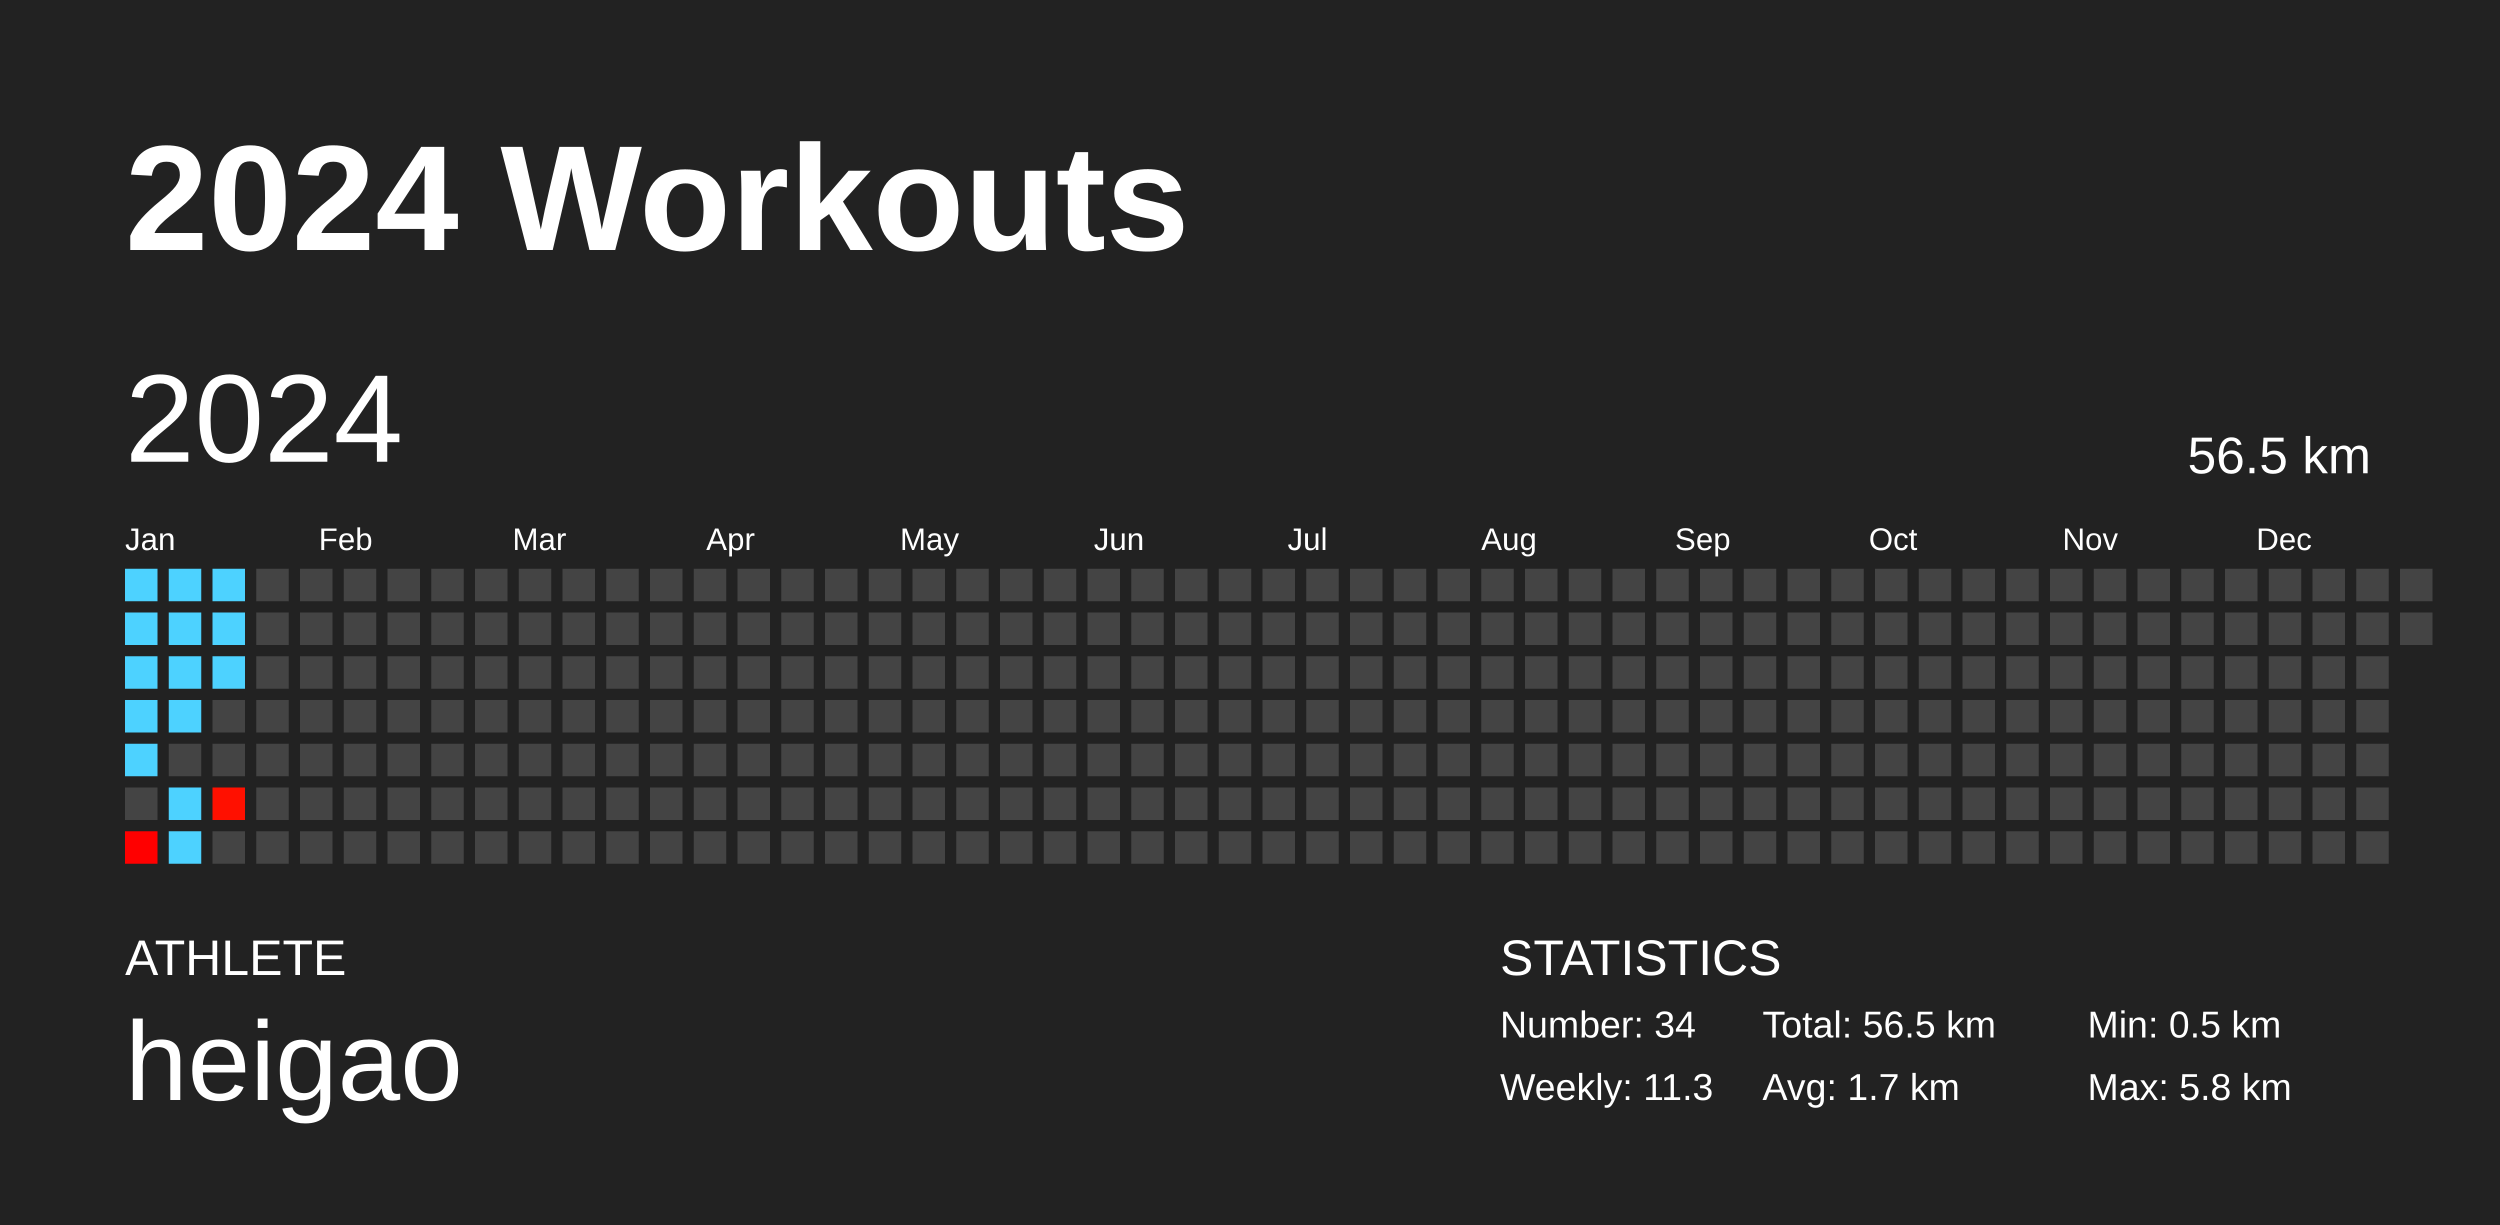
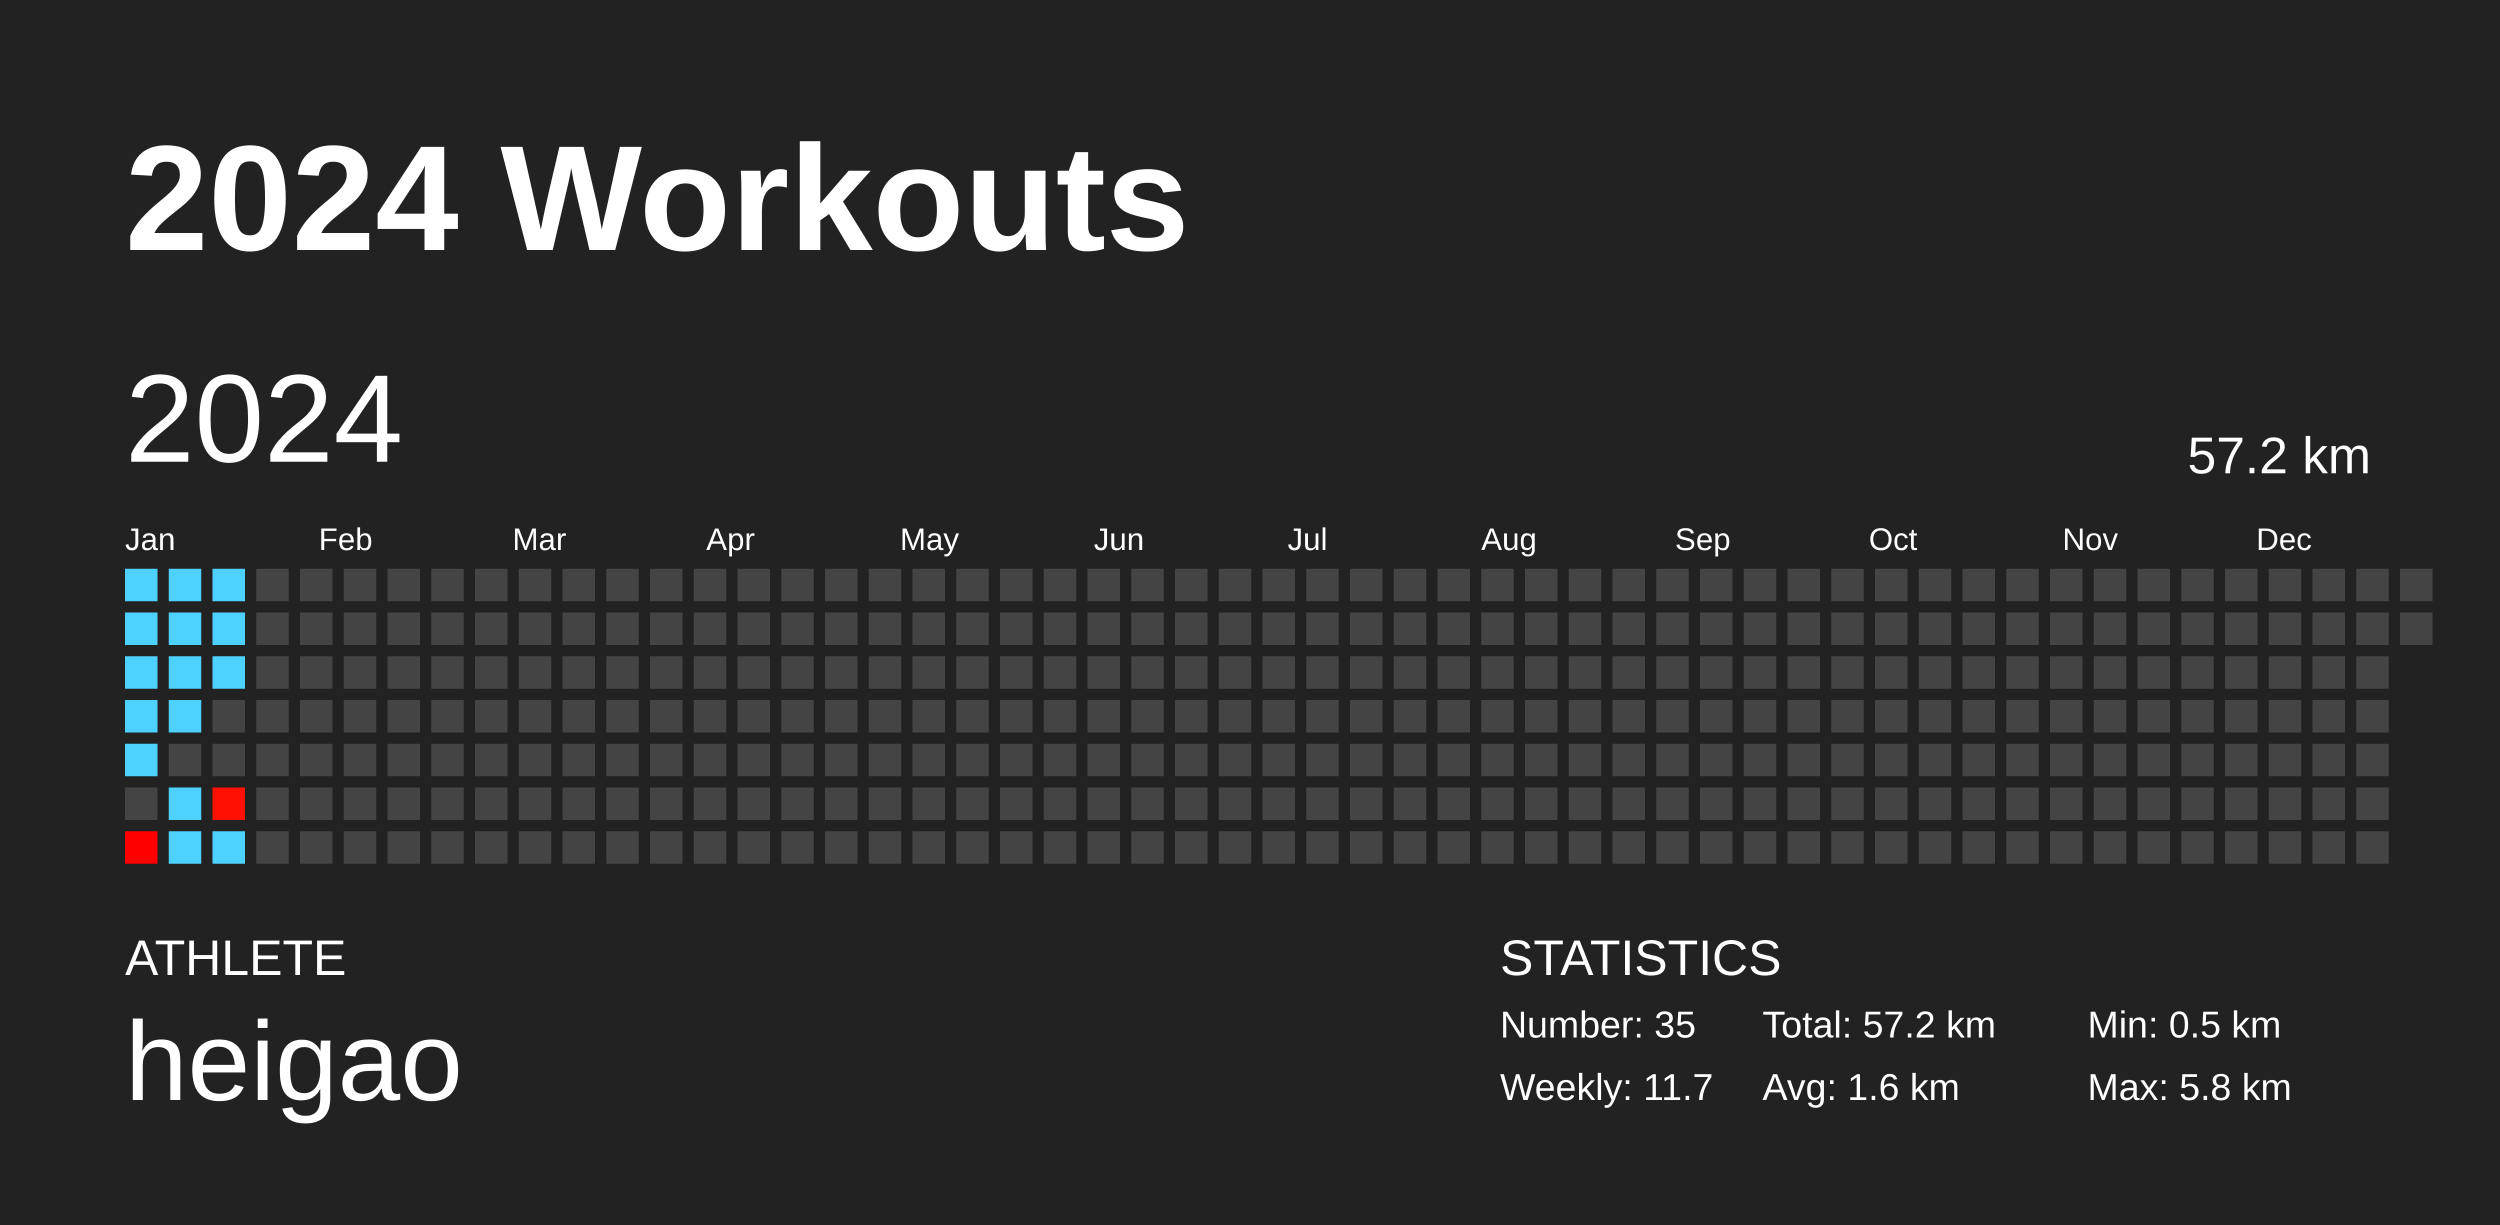
<svg xmlns="http://www.w3.org/2000/svg" baseProfile="full" height="98mm" version="1.1" viewBox="0,0,200,98" width="200mm">
  <defs />
  <rect fill="#222222" height="98" width="200" x="0" y="0" />
  <text fill="#FFFFFF" style="font-size:12px; font-family:Arial; font-weight:bold;" x="10" y="20">2024 Workouts</text>
  <text fill="#FFFFFF" style="font-size:4px; font-family:Arial" x="10" y="78">ATHLETE</text>
  <text fill="#FFFFFF" style="font-size:9px; font-family:Arial" x="10" y="88">heigao</text>
  <text fill="#FFFFFF" style="font-size:4px; font-family:Arial" x="120" y="78">STATISTICS</text>
-   <text fill="#FFFFFF" style="font-size:3px; font-family:Arial" x="120" y="83">Number: 34</text>
-   <text fill="#FFFFFF" style="font-size:3px; font-family:Arial" x="120" y="88">Weekly: 11.3</text>
-   <text fill="#FFFFFF" style="font-size:3px; font-family:Arial" x="141" y="83">Total: 56.5 km</text>
-   <text fill="#FFFFFF" style="font-size:3px; font-family:Arial" x="141" y="88">Avg: 1.7 km</text>
+   <text fill="#FFFFFF" style="font-size:3px; font-family:Arial" x="120" y="83">Number: 35</text>
+   <text fill="#FFFFFF" style="font-size:3px; font-family:Arial" x="120" y="88">Weekly: 11.7</text>
+   <text fill="#FFFFFF" style="font-size:3px; font-family:Arial" x="141" y="83">Total: 57.2 km</text>
+   <text fill="#FFFFFF" style="font-size:3px; font-family:Arial" x="141" y="88">Avg: 1.6 km</text>
  <text fill="#FFFFFF" style="font-size:3px; font-family:Arial" x="167" y="83">Min: 0.5 km</text>
  <text fill="#FFFFFF" style="font-size:3px; font-family:Arial" x="167" y="88">Max: 5.8 km</text>
  <text dominant-baseline="hanging" fill="#FFFFFF" style="font-size:10.0px; font-family:Arial;" x="10" y="30">2024</text>
-   <text dominant-baseline="hanging" fill="#FFFFFF" style="font-size:4.125px; font-family:Arial;" x="175" y="35">56.5 km</text>
+   <text dominant-baseline="hanging" fill="#FFFFFF" style="font-size:4.125px; font-family:Arial;" x="175" y="35">57.2 km</text>
  <text fill="#FFFFFF" style="font-size:2.5px; font-family:Arial" x="10.0" y="44">Jan</text>
  <text fill="#FFFFFF" style="font-size:2.5px; font-family:Arial" x="25.5" y="44">Feb</text>
  <text fill="#FFFFFF" style="font-size:2.5px; font-family:Arial" x="41.0" y="44">Mar</text>
  <text fill="#FFFFFF" style="font-size:2.5px; font-family:Arial" x="56.5" y="44">Apr</text>
  <text fill="#FFFFFF" style="font-size:2.5px; font-family:Arial" x="72.0" y="44">May</text>
  <text fill="#FFFFFF" style="font-size:2.5px; font-family:Arial" x="87.5" y="44">Jun</text>
  <text fill="#FFFFFF" style="font-size:2.5px; font-family:Arial" x="103.0" y="44">Jul</text>
  <text fill="#FFFFFF" style="font-size:2.5px; font-family:Arial" x="118.5" y="44">Aug</text>
  <text fill="#FFFFFF" style="font-size:2.5px; font-family:Arial" x="134.0" y="44">Sep</text>
  <text fill="#FFFFFF" style="font-size:2.5px; font-family:Arial" x="149.5" y="44">Oct</text>
  <text fill="#FFFFFF" style="font-size:2.5px; font-family:Arial" x="165.0" y="44">Nov</text>
  <text fill="#FFFFFF" style="font-size:2.5px; font-family:Arial" x="180.5" y="44">Dec</text>
  <rect fill="#4dd2ff" height="2.6" width="2.6" x="10.0" y="45.5" />
  <rect fill="#4dd2ff" height="2.6" width="2.6" x="10.0" y="49.0" />
  <rect fill="#4dd2ff" height="2.6" width="2.6" x="10.0" y="52.5" />
  <rect fill="#4dd2ff" height="2.6" width="2.6" x="10.0" y="56.0" />
  <rect fill="#4dd2ff" height="2.6" width="2.6" x="10.0" y="59.5" />
  <rect fill="#444444" height="2.6" width="2.6" x="10.0" y="63.0" />
  <rect fill="#ff0000" height="2.6" width="2.6" x="10.0" y="66.5" />
  <rect fill="#4dd2ff" height="2.6" width="2.6" x="13.5" y="45.5" />
  <rect fill="#4dd2ff" height="2.6" width="2.6" x="13.5" y="49.0" />
  <rect fill="#4dd2ff" height="2.6" width="2.6" x="13.5" y="52.5" />
  <rect fill="#4dd2ff" height="2.6" width="2.6" x="13.5" y="56.0" />
  <rect fill="#444444" height="2.6" width="2.6" x="13.5" y="59.5" />
  <rect fill="#4dd2ff" height="2.6" width="2.6" x="13.5" y="63.0" />
  <rect fill="#4dd2ff" height="2.6" width="2.6" x="13.5" y="66.5" />
  <rect fill="#4dd2ff" height="2.6" width="2.6" x="17.0" y="45.5" />
  <rect fill="#4dd2ff" height="2.6" width="2.6" x="17.0" y="49.0" />
  <rect fill="#4dd2ff" height="2.6" width="2.6" x="17.0" y="52.5" />
  <rect fill="#444444" height="2.6" width="2.6" x="17.0" y="56.0" />
  <rect fill="#444444" height="2.6" width="2.6" x="17.0" y="59.5" />
  <rect fill="#ff1000" height="2.6" width="2.6" x="17.0" y="63.0" />
-   <rect fill="#444444" height="2.6" width="2.6" x="17.0" y="66.5" />
+   <rect fill="#4dd2ff" height="2.6" width="2.6" x="17.0" y="66.5" />
  <rect fill="#444444" height="2.6" width="2.6" x="20.5" y="45.5" />
  <rect fill="#444444" height="2.6" width="2.6" x="20.5" y="49.0" />
  <rect fill="#444444" height="2.6" width="2.6" x="20.5" y="52.5" />
  <rect fill="#444444" height="2.6" width="2.6" x="20.5" y="56.0" />
  <rect fill="#444444" height="2.6" width="2.6" x="20.5" y="59.5" />
  <rect fill="#444444" height="2.6" width="2.6" x="20.5" y="63.0" />
  <rect fill="#444444" height="2.6" width="2.6" x="20.5" y="66.5" />
  <rect fill="#444444" height="2.6" width="2.6" x="24.0" y="45.5" />
  <rect fill="#444444" height="2.6" width="2.6" x="24.0" y="49.0" />
  <rect fill="#444444" height="2.6" width="2.6" x="24.0" y="52.5" />
  <rect fill="#444444" height="2.6" width="2.6" x="24.0" y="56.0" />
  <rect fill="#444444" height="2.6" width="2.6" x="24.0" y="59.5" />
  <rect fill="#444444" height="2.6" width="2.6" x="24.0" y="63.0" />
  <rect fill="#444444" height="2.6" width="2.6" x="24.0" y="66.5" />
  <rect fill="#444444" height="2.6" width="2.6" x="27.5" y="45.5" />
  <rect fill="#444444" height="2.6" width="2.6" x="27.5" y="49.0" />
  <rect fill="#444444" height="2.6" width="2.6" x="27.5" y="52.5" />
  <rect fill="#444444" height="2.6" width="2.6" x="27.5" y="56.0" />
  <rect fill="#444444" height="2.6" width="2.6" x="27.5" y="59.5" />
  <rect fill="#444444" height="2.6" width="2.6" x="27.5" y="63.0" />
  <rect fill="#444444" height="2.6" width="2.6" x="27.5" y="66.5" />
  <rect fill="#444444" height="2.6" width="2.6" x="31.0" y="45.5" />
  <rect fill="#444444" height="2.6" width="2.6" x="31.0" y="49.0" />
  <rect fill="#444444" height="2.6" width="2.6" x="31.0" y="52.5" />
  <rect fill="#444444" height="2.6" width="2.6" x="31.0" y="56.0" />
  <rect fill="#444444" height="2.6" width="2.6" x="31.0" y="59.5" />
  <rect fill="#444444" height="2.6" width="2.6" x="31.0" y="63.0" />
  <rect fill="#444444" height="2.6" width="2.6" x="31.0" y="66.5" />
  <rect fill="#444444" height="2.6" width="2.6" x="34.5" y="45.5" />
  <rect fill="#444444" height="2.6" width="2.6" x="34.5" y="49.0" />
  <rect fill="#444444" height="2.6" width="2.6" x="34.5" y="52.5" />
  <rect fill="#444444" height="2.6" width="2.6" x="34.5" y="56.0" />
  <rect fill="#444444" height="2.6" width="2.6" x="34.5" y="59.5" />
  <rect fill="#444444" height="2.6" width="2.6" x="34.5" y="63.0" />
  <rect fill="#444444" height="2.6" width="2.6" x="34.5" y="66.5" />
  <rect fill="#444444" height="2.6" width="2.6" x="38.0" y="45.5" />
  <rect fill="#444444" height="2.6" width="2.6" x="38.0" y="49.0" />
  <rect fill="#444444" height="2.6" width="2.6" x="38.0" y="52.5" />
  <rect fill="#444444" height="2.6" width="2.6" x="38.0" y="56.0" />
  <rect fill="#444444" height="2.6" width="2.6" x="38.0" y="59.5" />
  <rect fill="#444444" height="2.6" width="2.6" x="38.0" y="63.0" />
  <rect fill="#444444" height="2.6" width="2.6" x="38.0" y="66.5" />
  <rect fill="#444444" height="2.6" width="2.6" x="41.5" y="45.5" />
  <rect fill="#444444" height="2.6" width="2.6" x="41.5" y="49.0" />
  <rect fill="#444444" height="2.6" width="2.6" x="41.5" y="52.5" />
  <rect fill="#444444" height="2.6" width="2.6" x="41.5" y="56.0" />
  <rect fill="#444444" height="2.6" width="2.6" x="41.5" y="59.5" />
  <rect fill="#444444" height="2.6" width="2.6" x="41.5" y="63.0" />
  <rect fill="#444444" height="2.6" width="2.6" x="41.5" y="66.5" />
  <rect fill="#444444" height="2.6" width="2.6" x="45.0" y="45.5" />
  <rect fill="#444444" height="2.6" width="2.6" x="45.0" y="49.0" />
  <rect fill="#444444" height="2.6" width="2.6" x="45.0" y="52.5" />
  <rect fill="#444444" height="2.6" width="2.6" x="45.0" y="56.0" />
  <rect fill="#444444" height="2.6" width="2.6" x="45.0" y="59.5" />
  <rect fill="#444444" height="2.6" width="2.6" x="45.0" y="63.0" />
  <rect fill="#444444" height="2.6" width="2.6" x="45.0" y="66.5" />
  <rect fill="#444444" height="2.6" width="2.6" x="48.5" y="45.5" />
  <rect fill="#444444" height="2.6" width="2.6" x="48.5" y="49.0" />
  <rect fill="#444444" height="2.6" width="2.6" x="48.5" y="52.5" />
  <rect fill="#444444" height="2.6" width="2.6" x="48.5" y="56.0" />
  <rect fill="#444444" height="2.6" width="2.6" x="48.5" y="59.5" />
  <rect fill="#444444" height="2.6" width="2.6" x="48.5" y="63.0" />
  <rect fill="#444444" height="2.6" width="2.6" x="48.5" y="66.5" />
  <rect fill="#444444" height="2.6" width="2.6" x="52.0" y="45.5" />
  <rect fill="#444444" height="2.6" width="2.6" x="52.0" y="49.0" />
  <rect fill="#444444" height="2.6" width="2.6" x="52.0" y="52.5" />
  <rect fill="#444444" height="2.6" width="2.6" x="52.0" y="56.0" />
  <rect fill="#444444" height="2.6" width="2.6" x="52.0" y="59.5" />
  <rect fill="#444444" height="2.6" width="2.6" x="52.0" y="63.0" />
  <rect fill="#444444" height="2.6" width="2.6" x="52.0" y="66.5" />
  <rect fill="#444444" height="2.6" width="2.6" x="55.5" y="45.5" />
  <rect fill="#444444" height="2.6" width="2.6" x="55.5" y="49.0" />
  <rect fill="#444444" height="2.6" width="2.6" x="55.5" y="52.5" />
  <rect fill="#444444" height="2.6" width="2.6" x="55.5" y="56.0" />
  <rect fill="#444444" height="2.6" width="2.6" x="55.5" y="59.5" />
  <rect fill="#444444" height="2.6" width="2.6" x="55.5" y="63.0" />
  <rect fill="#444444" height="2.6" width="2.6" x="55.5" y="66.5" />
  <rect fill="#444444" height="2.6" width="2.6" x="59.0" y="45.5" />
  <rect fill="#444444" height="2.6" width="2.6" x="59.0" y="49.0" />
  <rect fill="#444444" height="2.6" width="2.6" x="59.0" y="52.5" />
  <rect fill="#444444" height="2.6" width="2.6" x="59.0" y="56.0" />
  <rect fill="#444444" height="2.6" width="2.6" x="59.0" y="59.5" />
  <rect fill="#444444" height="2.6" width="2.6" x="59.0" y="63.0" />
  <rect fill="#444444" height="2.6" width="2.6" x="59.0" y="66.5" />
  <rect fill="#444444" height="2.6" width="2.6" x="62.5" y="45.5" />
  <rect fill="#444444" height="2.6" width="2.6" x="62.5" y="49.0" />
  <rect fill="#444444" height="2.6" width="2.6" x="62.5" y="52.5" />
  <rect fill="#444444" height="2.6" width="2.6" x="62.5" y="56.0" />
  <rect fill="#444444" height="2.6" width="2.6" x="62.5" y="59.5" />
  <rect fill="#444444" height="2.6" width="2.6" x="62.5" y="63.0" />
  <rect fill="#444444" height="2.6" width="2.6" x="62.5" y="66.5" />
  <rect fill="#444444" height="2.6" width="2.6" x="66.0" y="45.5" />
  <rect fill="#444444" height="2.6" width="2.6" x="66.0" y="49.0" />
  <rect fill="#444444" height="2.6" width="2.6" x="66.0" y="52.5" />
  <rect fill="#444444" height="2.6" width="2.6" x="66.0" y="56.0" />
  <rect fill="#444444" height="2.6" width="2.6" x="66.0" y="59.5" />
  <rect fill="#444444" height="2.6" width="2.6" x="66.0" y="63.0" />
  <rect fill="#444444" height="2.6" width="2.6" x="66.0" y="66.5" />
  <rect fill="#444444" height="2.6" width="2.6" x="69.5" y="45.5" />
  <rect fill="#444444" height="2.6" width="2.6" x="69.5" y="49.0" />
  <rect fill="#444444" height="2.6" width="2.6" x="69.5" y="52.5" />
  <rect fill="#444444" height="2.6" width="2.6" x="69.5" y="56.0" />
  <rect fill="#444444" height="2.6" width="2.6" x="69.5" y="59.5" />
  <rect fill="#444444" height="2.6" width="2.6" x="69.5" y="63.0" />
  <rect fill="#444444" height="2.6" width="2.6" x="69.5" y="66.5" />
  <rect fill="#444444" height="2.6" width="2.6" x="73.0" y="45.5" />
  <rect fill="#444444" height="2.6" width="2.6" x="73.0" y="49.0" />
  <rect fill="#444444" height="2.6" width="2.6" x="73.0" y="52.5" />
  <rect fill="#444444" height="2.6" width="2.6" x="73.0" y="56.0" />
  <rect fill="#444444" height="2.6" width="2.6" x="73.0" y="59.5" />
  <rect fill="#444444" height="2.6" width="2.6" x="73.0" y="63.0" />
  <rect fill="#444444" height="2.6" width="2.6" x="73.0" y="66.5" />
  <rect fill="#444444" height="2.6" width="2.6" x="76.5" y="45.5" />
  <rect fill="#444444" height="2.6" width="2.6" x="76.5" y="49.0" />
  <rect fill="#444444" height="2.6" width="2.6" x="76.5" y="52.5" />
  <rect fill="#444444" height="2.6" width="2.6" x="76.5" y="56.0" />
  <rect fill="#444444" height="2.6" width="2.6" x="76.5" y="59.5" />
  <rect fill="#444444" height="2.6" width="2.6" x="76.5" y="63.0" />
  <rect fill="#444444" height="2.6" width="2.6" x="76.5" y="66.5" />
  <rect fill="#444444" height="2.6" width="2.6" x="80.0" y="45.5" />
  <rect fill="#444444" height="2.6" width="2.6" x="80.0" y="49.0" />
  <rect fill="#444444" height="2.6" width="2.6" x="80.0" y="52.5" />
  <rect fill="#444444" height="2.6" width="2.6" x="80.0" y="56.0" />
  <rect fill="#444444" height="2.6" width="2.6" x="80.0" y="59.5" />
  <rect fill="#444444" height="2.6" width="2.6" x="80.0" y="63.0" />
  <rect fill="#444444" height="2.6" width="2.6" x="80.0" y="66.5" />
  <rect fill="#444444" height="2.6" width="2.6" x="83.5" y="45.5" />
  <rect fill="#444444" height="2.6" width="2.6" x="83.5" y="49.0" />
  <rect fill="#444444" height="2.6" width="2.6" x="83.5" y="52.5" />
  <rect fill="#444444" height="2.6" width="2.6" x="83.5" y="56.0" />
  <rect fill="#444444" height="2.6" width="2.6" x="83.5" y="59.5" />
  <rect fill="#444444" height="2.6" width="2.6" x="83.5" y="63.0" />
  <rect fill="#444444" height="2.6" width="2.6" x="83.5" y="66.5" />
  <rect fill="#444444" height="2.6" width="2.6" x="87.0" y="45.5" />
  <rect fill="#444444" height="2.6" width="2.6" x="87.0" y="49.0" />
  <rect fill="#444444" height="2.6" width="2.6" x="87.0" y="52.5" />
  <rect fill="#444444" height="2.6" width="2.6" x="87.0" y="56.0" />
  <rect fill="#444444" height="2.6" width="2.6" x="87.0" y="59.5" />
  <rect fill="#444444" height="2.6" width="2.6" x="87.0" y="63.0" />
  <rect fill="#444444" height="2.6" width="2.6" x="87.0" y="66.5" />
  <rect fill="#444444" height="2.6" width="2.6" x="90.5" y="45.5" />
  <rect fill="#444444" height="2.6" width="2.6" x="90.5" y="49.0" />
  <rect fill="#444444" height="2.6" width="2.6" x="90.5" y="52.5" />
  <rect fill="#444444" height="2.6" width="2.6" x="90.5" y="56.0" />
  <rect fill="#444444" height="2.6" width="2.6" x="90.5" y="59.5" />
  <rect fill="#444444" height="2.6" width="2.6" x="90.5" y="63.0" />
  <rect fill="#444444" height="2.6" width="2.6" x="90.5" y="66.5" />
  <rect fill="#444444" height="2.6" width="2.6" x="94.0" y="45.5" />
  <rect fill="#444444" height="2.6" width="2.6" x="94.0" y="49.0" />
  <rect fill="#444444" height="2.6" width="2.6" x="94.0" y="52.5" />
  <rect fill="#444444" height="2.6" width="2.6" x="94.0" y="56.0" />
  <rect fill="#444444" height="2.6" width="2.6" x="94.0" y="59.5" />
  <rect fill="#444444" height="2.6" width="2.6" x="94.0" y="63.0" />
  <rect fill="#444444" height="2.6" width="2.6" x="94.0" y="66.5" />
  <rect fill="#444444" height="2.6" width="2.6" x="97.5" y="45.5" />
  <rect fill="#444444" height="2.6" width="2.6" x="97.5" y="49.0" />
  <rect fill="#444444" height="2.6" width="2.6" x="97.5" y="52.5" />
  <rect fill="#444444" height="2.6" width="2.6" x="97.5" y="56.0" />
  <rect fill="#444444" height="2.6" width="2.6" x="97.5" y="59.5" />
  <rect fill="#444444" height="2.6" width="2.6" x="97.5" y="63.0" />
  <rect fill="#444444" height="2.6" width="2.6" x="97.5" y="66.5" />
  <rect fill="#444444" height="2.6" width="2.6" x="101.0" y="45.5" />
  <rect fill="#444444" height="2.6" width="2.6" x="101.0" y="49.0" />
  <rect fill="#444444" height="2.6" width="2.6" x="101.0" y="52.5" />
  <rect fill="#444444" height="2.6" width="2.6" x="101.0" y="56.0" />
  <rect fill="#444444" height="2.6" width="2.6" x="101.0" y="59.5" />
  <rect fill="#444444" height="2.6" width="2.6" x="101.0" y="63.0" />
  <rect fill="#444444" height="2.6" width="2.6" x="101.0" y="66.5" />
  <rect fill="#444444" height="2.6" width="2.6" x="104.5" y="45.5" />
  <rect fill="#444444" height="2.6" width="2.6" x="104.5" y="49.0" />
  <rect fill="#444444" height="2.6" width="2.6" x="104.5" y="52.5" />
  <rect fill="#444444" height="2.6" width="2.6" x="104.5" y="56.0" />
  <rect fill="#444444" height="2.6" width="2.6" x="104.5" y="59.5" />
  <rect fill="#444444" height="2.6" width="2.6" x="104.5" y="63.0" />
  <rect fill="#444444" height="2.6" width="2.6" x="104.5" y="66.5" />
  <rect fill="#444444" height="2.6" width="2.6" x="108.0" y="45.5" />
  <rect fill="#444444" height="2.6" width="2.6" x="108.0" y="49.0" />
  <rect fill="#444444" height="2.6" width="2.6" x="108.0" y="52.5" />
  <rect fill="#444444" height="2.6" width="2.6" x="108.0" y="56.0" />
  <rect fill="#444444" height="2.6" width="2.6" x="108.0" y="59.5" />
  <rect fill="#444444" height="2.6" width="2.6" x="108.0" y="63.0" />
  <rect fill="#444444" height="2.6" width="2.6" x="108.0" y="66.5" />
  <rect fill="#444444" height="2.6" width="2.6" x="111.5" y="45.5" />
  <rect fill="#444444" height="2.6" width="2.6" x="111.5" y="49.0" />
  <rect fill="#444444" height="2.6" width="2.6" x="111.5" y="52.5" />
  <rect fill="#444444" height="2.6" width="2.6" x="111.5" y="56.0" />
  <rect fill="#444444" height="2.6" width="2.6" x="111.5" y="59.5" />
  <rect fill="#444444" height="2.6" width="2.6" x="111.5" y="63.0" />
  <rect fill="#444444" height="2.6" width="2.6" x="111.5" y="66.5" />
  <rect fill="#444444" height="2.6" width="2.6" x="115.0" y="45.5" />
  <rect fill="#444444" height="2.6" width="2.6" x="115.0" y="49.0" />
  <rect fill="#444444" height="2.6" width="2.6" x="115.0" y="52.5" />
  <rect fill="#444444" height="2.6" width="2.6" x="115.0" y="56.0" />
  <rect fill="#444444" height="2.6" width="2.6" x="115.0" y="59.5" />
  <rect fill="#444444" height="2.6" width="2.6" x="115.0" y="63.0" />
  <rect fill="#444444" height="2.6" width="2.6" x="115.0" y="66.5" />
  <rect fill="#444444" height="2.6" width="2.6" x="118.5" y="45.5" />
  <rect fill="#444444" height="2.6" width="2.6" x="118.5" y="49.0" />
  <rect fill="#444444" height="2.6" width="2.6" x="118.5" y="52.5" />
  <rect fill="#444444" height="2.6" width="2.6" x="118.5" y="56.0" />
  <rect fill="#444444" height="2.6" width="2.6" x="118.5" y="59.5" />
  <rect fill="#444444" height="2.6" width="2.6" x="118.5" y="63.0" />
  <rect fill="#444444" height="2.6" width="2.6" x="118.5" y="66.5" />
  <rect fill="#444444" height="2.6" width="2.6" x="122.0" y="45.5" />
  <rect fill="#444444" height="2.6" width="2.6" x="122.0" y="49.0" />
  <rect fill="#444444" height="2.6" width="2.6" x="122.0" y="52.5" />
  <rect fill="#444444" height="2.6" width="2.6" x="122.0" y="56.0" />
  <rect fill="#444444" height="2.6" width="2.6" x="122.0" y="59.5" />
  <rect fill="#444444" height="2.6" width="2.6" x="122.0" y="63.0" />
  <rect fill="#444444" height="2.6" width="2.6" x="122.0" y="66.5" />
  <rect fill="#444444" height="2.6" width="2.6" x="125.5" y="45.5" />
  <rect fill="#444444" height="2.6" width="2.6" x="125.5" y="49.0" />
  <rect fill="#444444" height="2.6" width="2.6" x="125.5" y="52.5" />
  <rect fill="#444444" height="2.6" width="2.6" x="125.5" y="56.0" />
  <rect fill="#444444" height="2.6" width="2.6" x="125.5" y="59.5" />
  <rect fill="#444444" height="2.6" width="2.6" x="125.5" y="63.0" />
  <rect fill="#444444" height="2.6" width="2.6" x="125.5" y="66.5" />
  <rect fill="#444444" height="2.6" width="2.6" x="129.0" y="45.5" />
  <rect fill="#444444" height="2.6" width="2.6" x="129.0" y="49.0" />
  <rect fill="#444444" height="2.6" width="2.6" x="129.0" y="52.5" />
  <rect fill="#444444" height="2.6" width="2.6" x="129.0" y="56.0" />
  <rect fill="#444444" height="2.6" width="2.6" x="129.0" y="59.5" />
  <rect fill="#444444" height="2.6" width="2.6" x="129.0" y="63.0" />
  <rect fill="#444444" height="2.6" width="2.6" x="129.0" y="66.5" />
  <rect fill="#444444" height="2.6" width="2.6" x="132.5" y="45.5" />
  <rect fill="#444444" height="2.6" width="2.6" x="132.5" y="49.0" />
  <rect fill="#444444" height="2.6" width="2.6" x="132.5" y="52.5" />
  <rect fill="#444444" height="2.6" width="2.6" x="132.5" y="56.0" />
  <rect fill="#444444" height="2.6" width="2.6" x="132.5" y="59.5" />
  <rect fill="#444444" height="2.6" width="2.6" x="132.5" y="63.0" />
  <rect fill="#444444" height="2.6" width="2.6" x="132.5" y="66.5" />
  <rect fill="#444444" height="2.6" width="2.6" x="136.0" y="45.5" />
  <rect fill="#444444" height="2.6" width="2.6" x="136.0" y="49.0" />
  <rect fill="#444444" height="2.6" width="2.6" x="136.0" y="52.5" />
  <rect fill="#444444" height="2.6" width="2.6" x="136.0" y="56.0" />
  <rect fill="#444444" height="2.6" width="2.6" x="136.0" y="59.5" />
  <rect fill="#444444" height="2.6" width="2.6" x="136.0" y="63.0" />
  <rect fill="#444444" height="2.6" width="2.6" x="136.0" y="66.5" />
  <rect fill="#444444" height="2.6" width="2.6" x="139.5" y="45.5" />
  <rect fill="#444444" height="2.6" width="2.6" x="139.5" y="49.0" />
  <rect fill="#444444" height="2.6" width="2.6" x="139.5" y="52.5" />
  <rect fill="#444444" height="2.6" width="2.6" x="139.5" y="56.0" />
  <rect fill="#444444" height="2.6" width="2.6" x="139.5" y="59.5" />
  <rect fill="#444444" height="2.6" width="2.6" x="139.5" y="63.0" />
  <rect fill="#444444" height="2.6" width="2.6" x="139.5" y="66.5" />
  <rect fill="#444444" height="2.6" width="2.6" x="143.0" y="45.5" />
  <rect fill="#444444" height="2.6" width="2.6" x="143.0" y="49.0" />
  <rect fill="#444444" height="2.6" width="2.6" x="143.0" y="52.5" />
  <rect fill="#444444" height="2.6" width="2.6" x="143.0" y="56.0" />
  <rect fill="#444444" height="2.6" width="2.6" x="143.0" y="59.5" />
  <rect fill="#444444" height="2.6" width="2.6" x="143.0" y="63.0" />
  <rect fill="#444444" height="2.6" width="2.6" x="143.0" y="66.5" />
  <rect fill="#444444" height="2.6" width="2.6" x="146.5" y="45.5" />
  <rect fill="#444444" height="2.6" width="2.6" x="146.5" y="49.0" />
  <rect fill="#444444" height="2.6" width="2.6" x="146.5" y="52.5" />
  <rect fill="#444444" height="2.6" width="2.6" x="146.5" y="56.0" />
  <rect fill="#444444" height="2.6" width="2.6" x="146.5" y="59.5" />
  <rect fill="#444444" height="2.6" width="2.6" x="146.5" y="63.0" />
  <rect fill="#444444" height="2.6" width="2.6" x="146.5" y="66.5" />
  <rect fill="#444444" height="2.6" width="2.6" x="150.0" y="45.5" />
  <rect fill="#444444" height="2.6" width="2.6" x="150.0" y="49.0" />
  <rect fill="#444444" height="2.6" width="2.6" x="150.0" y="52.5" />
  <rect fill="#444444" height="2.6" width="2.6" x="150.0" y="56.0" />
  <rect fill="#444444" height="2.6" width="2.6" x="150.0" y="59.5" />
  <rect fill="#444444" height="2.6" width="2.6" x="150.0" y="63.0" />
  <rect fill="#444444" height="2.6" width="2.6" x="150.0" y="66.5" />
  <rect fill="#444444" height="2.6" width="2.6" x="153.5" y="45.5" />
  <rect fill="#444444" height="2.6" width="2.6" x="153.5" y="49.0" />
  <rect fill="#444444" height="2.6" width="2.6" x="153.5" y="52.5" />
  <rect fill="#444444" height="2.6" width="2.6" x="153.5" y="56.0" />
  <rect fill="#444444" height="2.6" width="2.6" x="153.5" y="59.5" />
  <rect fill="#444444" height="2.6" width="2.6" x="153.5" y="63.0" />
  <rect fill="#444444" height="2.6" width="2.6" x="153.5" y="66.5" />
  <rect fill="#444444" height="2.6" width="2.6" x="157.0" y="45.5" />
  <rect fill="#444444" height="2.6" width="2.6" x="157.0" y="49.0" />
  <rect fill="#444444" height="2.6" width="2.6" x="157.0" y="52.5" />
  <rect fill="#444444" height="2.6" width="2.6" x="157.0" y="56.0" />
  <rect fill="#444444" height="2.6" width="2.6" x="157.0" y="59.5" />
  <rect fill="#444444" height="2.6" width="2.6" x="157.0" y="63.0" />
  <rect fill="#444444" height="2.6" width="2.6" x="157.0" y="66.5" />
  <rect fill="#444444" height="2.6" width="2.6" x="160.5" y="45.5" />
  <rect fill="#444444" height="2.6" width="2.6" x="160.5" y="49.0" />
  <rect fill="#444444" height="2.6" width="2.6" x="160.5" y="52.5" />
  <rect fill="#444444" height="2.6" width="2.6" x="160.5" y="56.0" />
  <rect fill="#444444" height="2.6" width="2.6" x="160.5" y="59.5" />
  <rect fill="#444444" height="2.6" width="2.6" x="160.5" y="63.0" />
  <rect fill="#444444" height="2.6" width="2.6" x="160.5" y="66.5" />
  <rect fill="#444444" height="2.6" width="2.6" x="164.0" y="45.5" />
  <rect fill="#444444" height="2.6" width="2.6" x="164.0" y="49.0" />
  <rect fill="#444444" height="2.6" width="2.6" x="164.0" y="52.5" />
  <rect fill="#444444" height="2.6" width="2.6" x="164.0" y="56.0" />
  <rect fill="#444444" height="2.6" width="2.6" x="164.0" y="59.5" />
  <rect fill="#444444" height="2.6" width="2.6" x="164.0" y="63.0" />
  <rect fill="#444444" height="2.6" width="2.6" x="164.0" y="66.5" />
  <rect fill="#444444" height="2.6" width="2.6" x="167.5" y="45.5" />
  <rect fill="#444444" height="2.6" width="2.6" x="167.5" y="49.0" />
  <rect fill="#444444" height="2.6" width="2.6" x="167.5" y="52.5" />
  <rect fill="#444444" height="2.6" width="2.6" x="167.5" y="56.0" />
  <rect fill="#444444" height="2.6" width="2.6" x="167.5" y="59.5" />
  <rect fill="#444444" height="2.6" width="2.6" x="167.5" y="63.0" />
  <rect fill="#444444" height="2.6" width="2.6" x="167.5" y="66.5" />
  <rect fill="#444444" height="2.6" width="2.6" x="171.0" y="45.5" />
  <rect fill="#444444" height="2.6" width="2.6" x="171.0" y="49.0" />
  <rect fill="#444444" height="2.6" width="2.6" x="171.0" y="52.5" />
  <rect fill="#444444" height="2.6" width="2.6" x="171.0" y="56.0" />
  <rect fill="#444444" height="2.6" width="2.6" x="171.0" y="59.5" />
  <rect fill="#444444" height="2.6" width="2.6" x="171.0" y="63.0" />
  <rect fill="#444444" height="2.6" width="2.6" x="171.0" y="66.5" />
  <rect fill="#444444" height="2.6" width="2.6" x="174.5" y="45.5" />
  <rect fill="#444444" height="2.6" width="2.6" x="174.5" y="49.0" />
  <rect fill="#444444" height="2.6" width="2.6" x="174.5" y="52.5" />
  <rect fill="#444444" height="2.6" width="2.6" x="174.5" y="56.0" />
  <rect fill="#444444" height="2.6" width="2.6" x="174.5" y="59.5" />
  <rect fill="#444444" height="2.6" width="2.6" x="174.5" y="63.0" />
  <rect fill="#444444" height="2.6" width="2.6" x="174.5" y="66.5" />
  <rect fill="#444444" height="2.6" width="2.6" x="178.0" y="45.5" />
  <rect fill="#444444" height="2.6" width="2.6" x="178.0" y="49.0" />
  <rect fill="#444444" height="2.6" width="2.6" x="178.0" y="52.5" />
  <rect fill="#444444" height="2.6" width="2.6" x="178.0" y="56.0" />
  <rect fill="#444444" height="2.6" width="2.6" x="178.0" y="59.5" />
  <rect fill="#444444" height="2.6" width="2.6" x="178.0" y="63.0" />
  <rect fill="#444444" height="2.6" width="2.6" x="178.0" y="66.5" />
  <rect fill="#444444" height="2.6" width="2.6" x="181.5" y="45.5" />
  <rect fill="#444444" height="2.6" width="2.6" x="181.5" y="49.0" />
  <rect fill="#444444" height="2.6" width="2.6" x="181.5" y="52.5" />
  <rect fill="#444444" height="2.6" width="2.6" x="181.5" y="56.0" />
  <rect fill="#444444" height="2.6" width="2.6" x="181.5" y="59.5" />
  <rect fill="#444444" height="2.6" width="2.6" x="181.5" y="63.0" />
  <rect fill="#444444" height="2.6" width="2.6" x="181.5" y="66.5" />
  <rect fill="#444444" height="2.6" width="2.6" x="185.0" y="45.5" />
  <rect fill="#444444" height="2.6" width="2.6" x="185.0" y="49.0" />
  <rect fill="#444444" height="2.6" width="2.6" x="185.0" y="52.5" />
  <rect fill="#444444" height="2.6" width="2.6" x="185.0" y="56.0" />
  <rect fill="#444444" height="2.6" width="2.6" x="185.0" y="59.5" />
  <rect fill="#444444" height="2.6" width="2.6" x="185.0" y="63.0" />
  <rect fill="#444444" height="2.6" width="2.6" x="185.0" y="66.5" />
  <rect fill="#444444" height="2.6" width="2.6" x="188.5" y="45.5" />
  <rect fill="#444444" height="2.6" width="2.6" x="188.5" y="49.0" />
  <rect fill="#444444" height="2.6" width="2.6" x="188.5" y="52.5" />
  <rect fill="#444444" height="2.6" width="2.6" x="188.5" y="56.0" />
  <rect fill="#444444" height="2.6" width="2.6" x="188.5" y="59.5" />
  <rect fill="#444444" height="2.6" width="2.6" x="188.5" y="63.0" />
  <rect fill="#444444" height="2.6" width="2.6" x="188.5" y="66.5" />
  <rect fill="#444444" height="2.6" width="2.6" x="192.0" y="45.5" />
  <rect fill="#444444" height="2.6" width="2.6" x="192.0" y="49.0" />
</svg>
